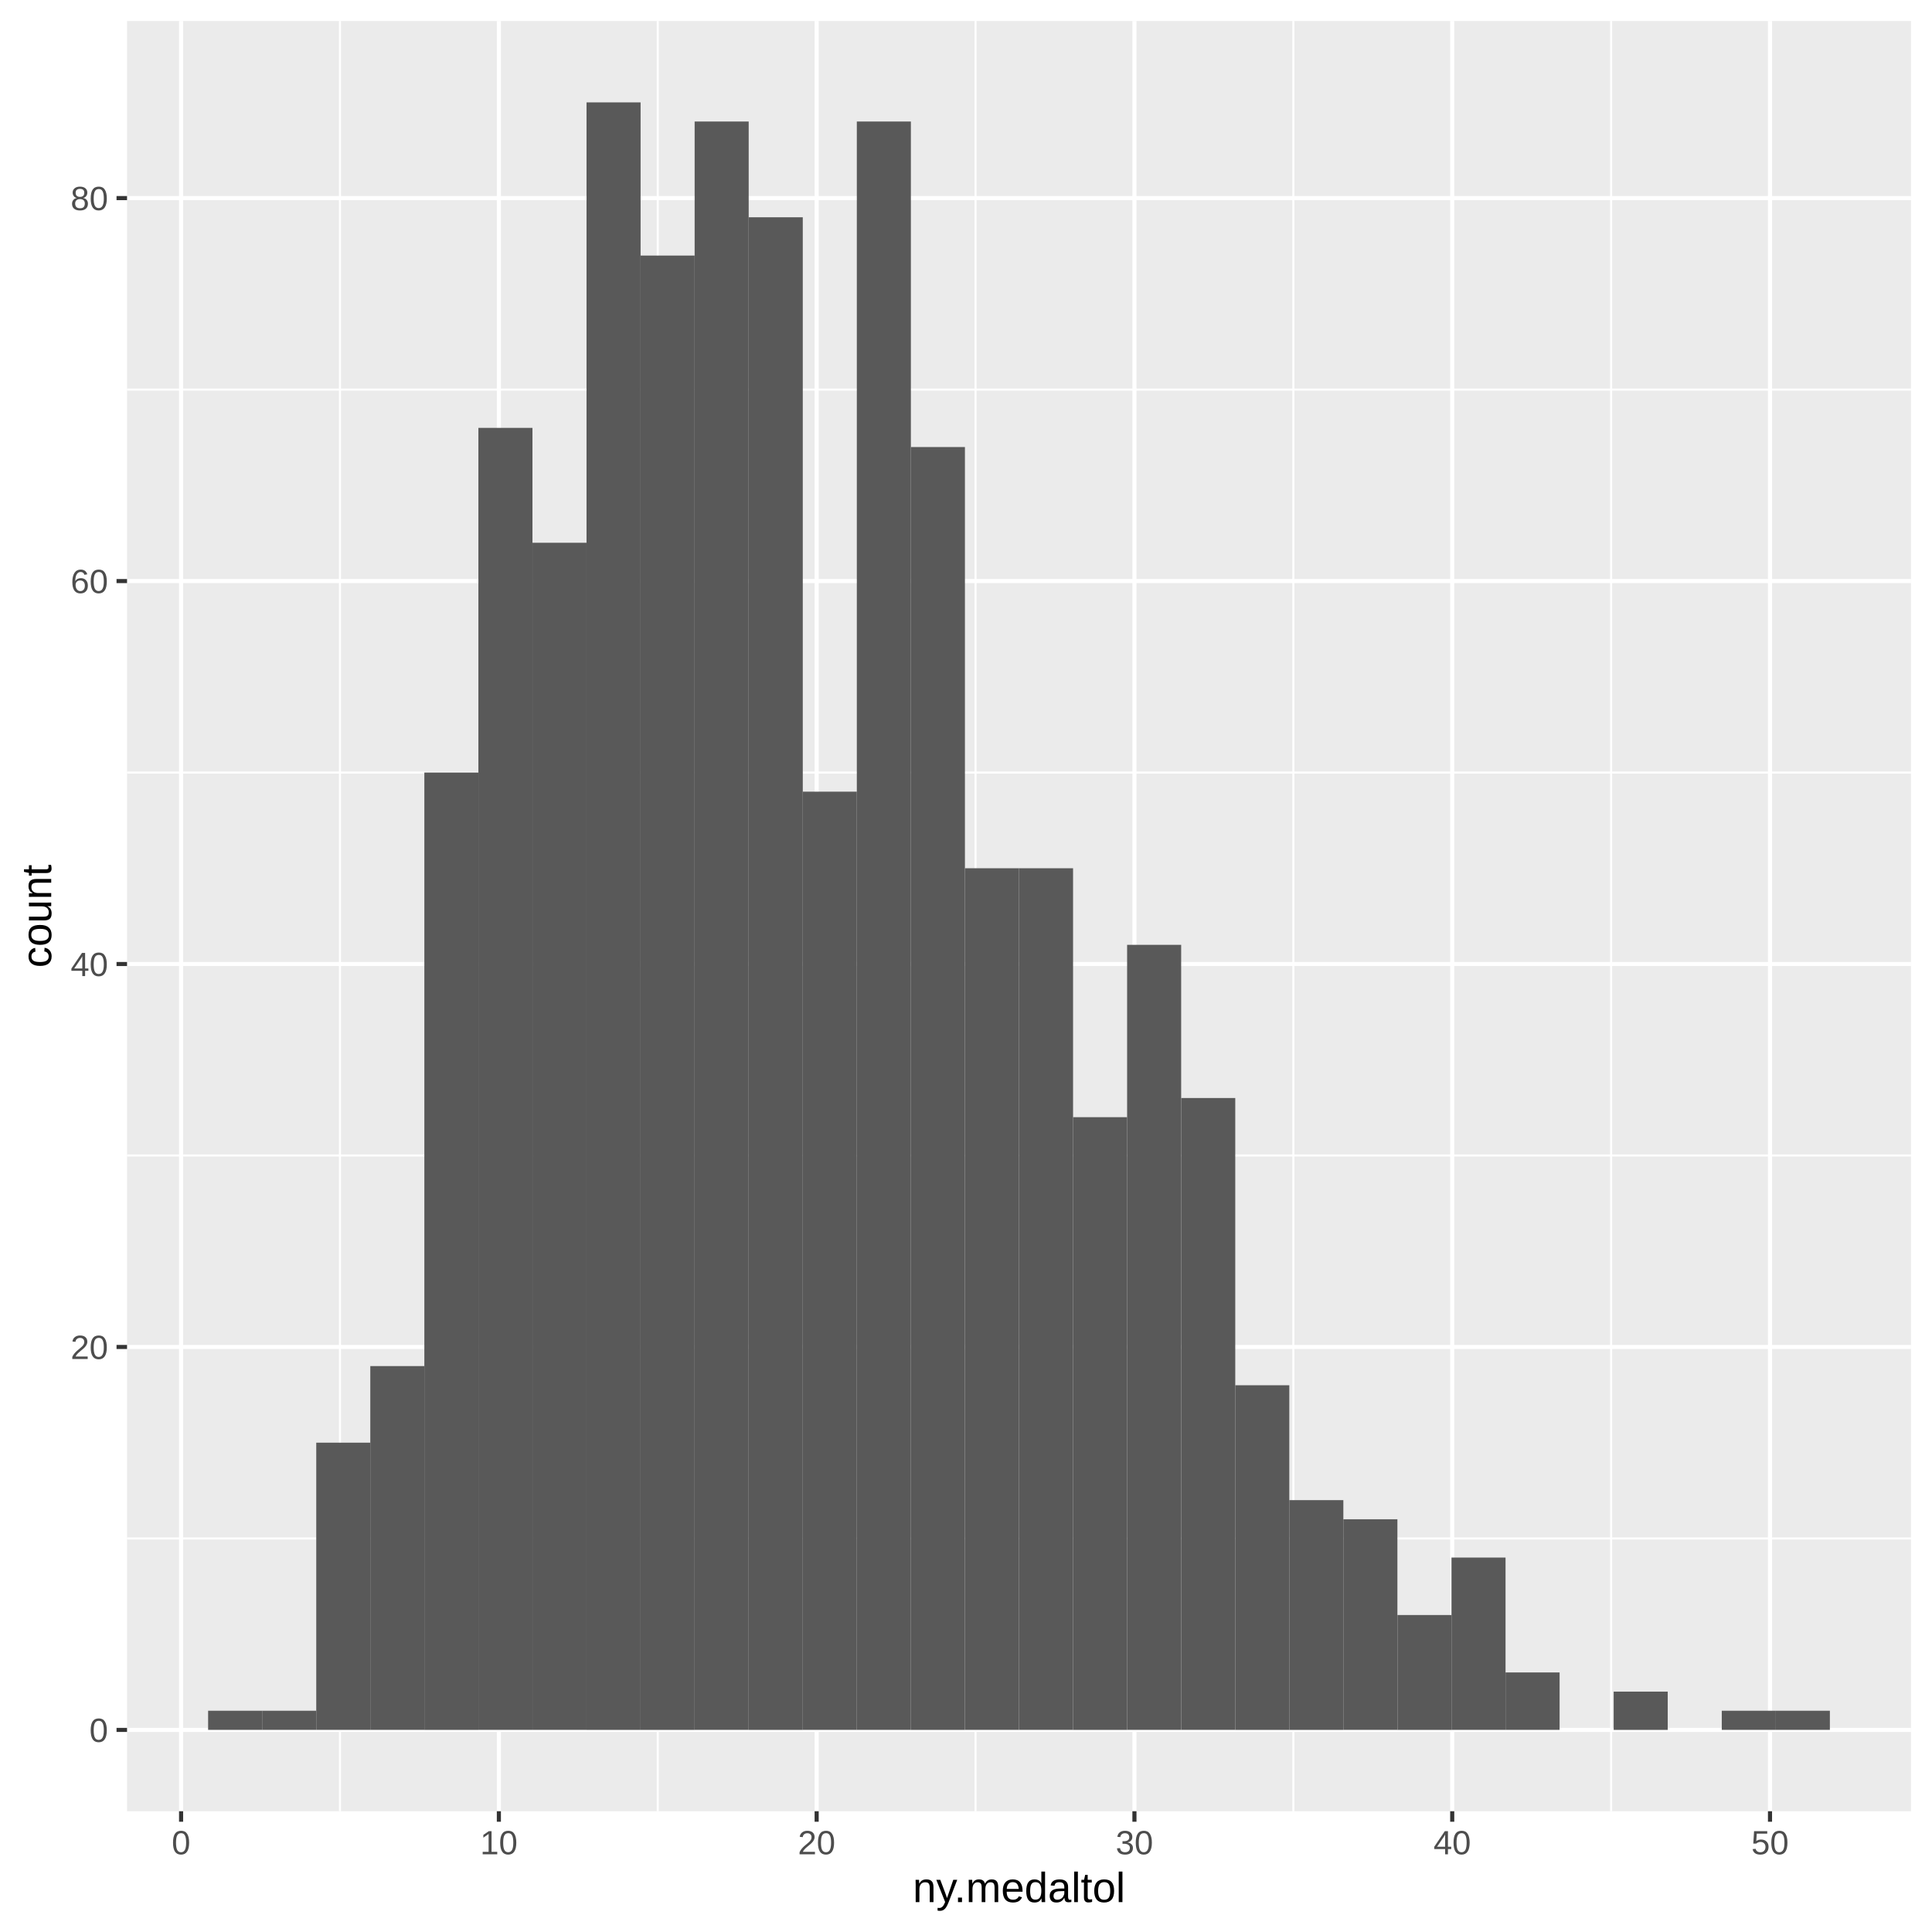
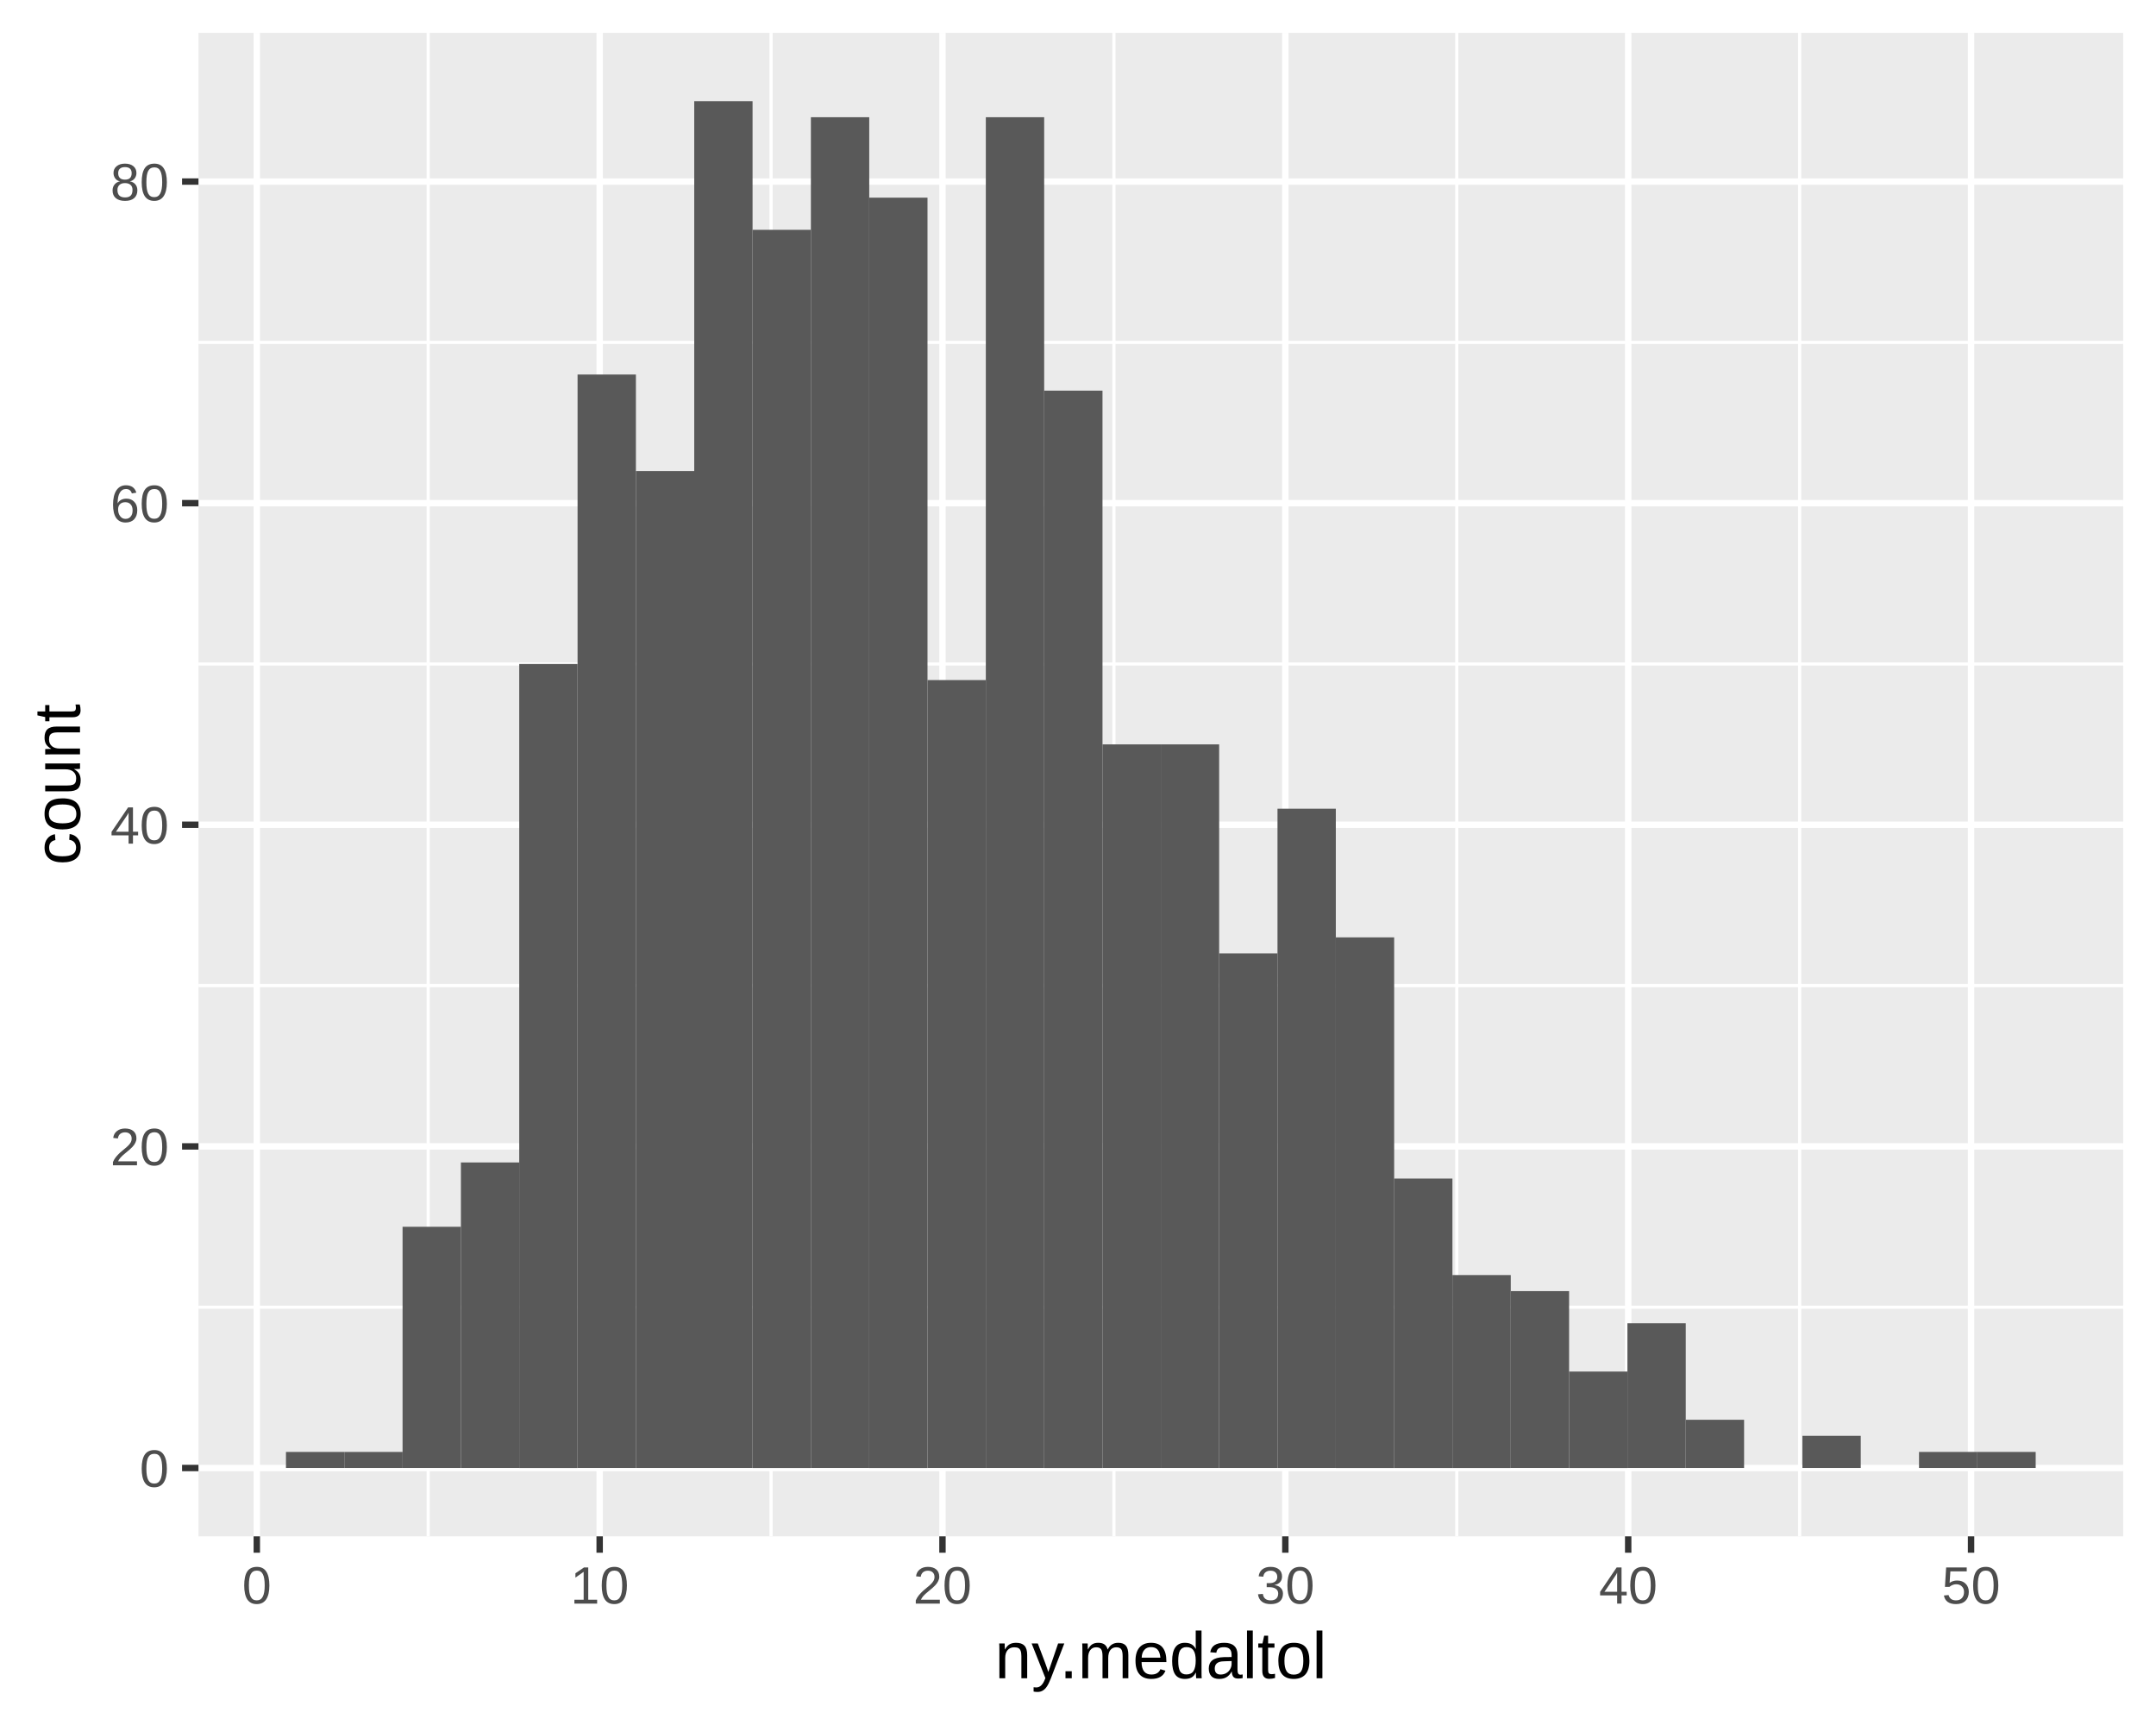
- <svg xmlns="http://www.w3.org/2000/svg" class="svglite" width="504.00pt" height="504.00pt" viewBox="0 0 504.00 504.00">
+ <svg xmlns="http://www.w3.org/2000/svg" class="svglite" width="360.00pt" height="288.00pt" viewBox="0 0 360.00 288.00">
  <defs>
    <style type="text/css">
    .svglite line, .svglite polyline, .svglite polygon, .svglite path, .svglite rect, .svglite circle {
      fill: none;
      stroke: #000000;
      stroke-linecap: round;
      stroke-linejoin: round;
      stroke-miterlimit: 10.00;
    }
    .svglite text {
      white-space: pre;
    }
  </style>
  </defs>
  <rect width="100%" height="100%" style="stroke: none; fill: #FFFFFF;" />
  <defs>
-     <clipPath id="cpMC4wMHw1MDQuMDB8MC4wMHw1MDQuMDA=">
-       <rect x="0.00" y="0.00" width="504.00" height="504.00" />
+     <clipPath id="cpMC4wMHwzNjAuMDB8MC4wMHwyODguMDA=">
+       <rect x="0.00" y="0.00" width="360.00" height="288.00" />
    </clipPath>
  </defs>
-   <g clip-path="url(#cpMC4wMHw1MDQuMDB8MC4wMHw1MDQuMDA=)">
-     <rect x="0.00" y="0.00" width="504.00" height="504.00" style="stroke-width: 1.07; stroke: #FFFFFF; fill: #FFFFFF;" />
+   <g clip-path="url(#cpMC4wMHwzNjAuMDB8MC4wMHwyODguMDA=)">
+     <rect x="0" y="0.00" width="360.00" height="288.00" style="stroke-width: 1.07; stroke: #FFFFFF; fill: #FFFFFF;" />
  </g>
  <defs>
-     <clipPath id="cpMzMuMTR8NDk4LjUyfDUuNDh8NDcyLjUw">
-       <rect x="33.14" y="5.48" width="465.38" height="467.02" />
+     <clipPath id="cpMzMuMTR8MzU0LjUyfDUuNDh8MjU2LjUw">
+       <rect x="33.14" y="5.48" width="321.38" height="251.02" />
    </clipPath>
  </defs>
-   <g clip-path="url(#cpMzMuMTR8NDk4LjUyfDUuNDh8NDcyLjUw)">
-     <rect x="33.14" y="5.48" width="465.38" height="467.02" style="stroke-width: 1.07; stroke: none; fill: #EBEBEB;" />
-     <polyline points="33.14,401.33 498.52,401.33 " style="stroke-width: 0.53; stroke: #FFFFFF; stroke-linecap: butt;" />
-     <polyline points="33.14,301.43 498.52,301.43 " style="stroke-width: 0.53; stroke: #FFFFFF; stroke-linecap: butt;" />
-     <polyline points="33.14,201.53 498.52,201.53 " style="stroke-width: 0.53; stroke: #FFFFFF; stroke-linecap: butt;" />
-     <polyline points="33.14,101.63 498.52,101.63 " style="stroke-width: 0.53; stroke: #FFFFFF; stroke-linecap: butt;" />
-     <polyline points="88.69,472.50 88.69,5.48 " style="stroke-width: 0.53; stroke: #FFFFFF; stroke-linecap: butt;" />
-     <polyline points="171.59,472.50 171.59,5.48 " style="stroke-width: 0.53; stroke: #FFFFFF; stroke-linecap: butt;" />
-     <polyline points="254.49,472.50 254.49,5.48 " style="stroke-width: 0.53; stroke: #FFFFFF; stroke-linecap: butt;" />
-     <polyline points="337.39,472.50 337.39,5.48 " style="stroke-width: 0.53; stroke: #FFFFFF; stroke-linecap: butt;" />
-     <polyline points="420.29,472.50 420.29,5.48 " style="stroke-width: 0.53; stroke: #FFFFFF; stroke-linecap: butt;" />
-     <polyline points="33.14,451.28 498.52,451.28 " style="stroke-width: 1.07; stroke: #FFFFFF; stroke-linecap: butt;" />
-     <polyline points="33.14,351.38 498.52,351.38 " style="stroke-width: 1.07; stroke: #FFFFFF; stroke-linecap: butt;" />
-     <polyline points="33.14,251.48 498.52,251.48 " style="stroke-width: 1.07; stroke: #FFFFFF; stroke-linecap: butt;" />
-     <polyline points="33.14,151.58 498.52,151.58 " style="stroke-width: 1.07; stroke: #FFFFFF; stroke-linecap: butt;" />
-     <polyline points="33.14,51.68 498.52,51.68 " style="stroke-width: 1.07; stroke: #FFFFFF; stroke-linecap: butt;" />
-     <polyline points="47.24,472.50 47.24,5.48 " style="stroke-width: 1.07; stroke: #FFFFFF; stroke-linecap: butt;" />
-     <polyline points="130.14,472.50 130.14,5.48 " style="stroke-width: 1.07; stroke: #FFFFFF; stroke-linecap: butt;" />
-     <polyline points="213.04,472.50 213.04,5.48 " style="stroke-width: 1.07; stroke: #FFFFFF; stroke-linecap: butt;" />
-     <polyline points="295.94,472.50 295.94,5.48 " style="stroke-width: 1.07; stroke: #FFFFFF; stroke-linecap: butt;" />
-     <polyline points="378.84,472.50 378.84,5.48 " style="stroke-width: 1.07; stroke: #FFFFFF; stroke-linecap: butt;" />
-     <polyline points="461.74,472.50 461.74,5.48 " style="stroke-width: 1.07; stroke: #FFFFFF; stroke-linecap: butt;" />
-     <rect x="54.29" y="446.28" width="14.10" height="4.99" style="stroke-width: 1.07; stroke: none; stroke-linecap: butt; stroke-linejoin: miter; fill: #595959;" />
-     <rect x="68.39" y="446.28" width="14.10" height="4.99" style="stroke-width: 1.07; stroke: none; stroke-linecap: butt; stroke-linejoin: miter; fill: #595959;" />
-     <rect x="82.50" y="376.35" width="14.10" height="74.92" style="stroke-width: 1.07; stroke: none; stroke-linecap: butt; stroke-linejoin: miter; fill: #595959;" />
-     <rect x="96.60" y="356.37" width="14.10" height="94.90" style="stroke-width: 1.07; stroke: none; stroke-linecap: butt; stroke-linejoin: miter; fill: #595959;" />
-     <rect x="110.70" y="201.53" width="14.10" height="249.75" style="stroke-width: 1.07; stroke: none; stroke-linecap: butt; stroke-linejoin: miter; fill: #595959;" />
-     <rect x="124.80" y="111.62" width="14.10" height="339.65" style="stroke-width: 1.07; stroke: none; stroke-linecap: butt; stroke-linejoin: miter; fill: #595959;" />
-     <rect x="138.91" y="141.59" width="14.10" height="309.68" style="stroke-width: 1.07; stroke: none; stroke-linecap: butt; stroke-linejoin: miter; fill: #595959;" />
-     <rect x="153.01" y="26.71" width="14.10" height="424.57" style="stroke-width: 1.07; stroke: none; stroke-linecap: butt; stroke-linejoin: miter; fill: #595959;" />
-     <rect x="167.11" y="66.67" width="14.10" height="384.61" style="stroke-width: 1.07; stroke: none; stroke-linecap: butt; stroke-linejoin: miter; fill: #595959;" />
-     <rect x="181.21" y="31.70" width="14.10" height="419.57" style="stroke-width: 1.07; stroke: none; stroke-linecap: butt; stroke-linejoin: miter; fill: #595959;" />
-     <rect x="195.32" y="56.68" width="14.10" height="394.60" style="stroke-width: 1.07; stroke: none; stroke-linecap: butt; stroke-linejoin: miter; fill: #595959;" />
-     <rect x="209.42" y="206.52" width="14.10" height="244.75" style="stroke-width: 1.07; stroke: none; stroke-linecap: butt; stroke-linejoin: miter; fill: #595959;" />
-     <rect x="223.52" y="31.70" width="14.10" height="419.57" style="stroke-width: 1.07; stroke: none; stroke-linecap: butt; stroke-linejoin: miter; fill: #595959;" />
-     <rect x="237.62" y="116.62" width="14.10" height="334.66" style="stroke-width: 1.07; stroke: none; stroke-linecap: butt; stroke-linejoin: miter; fill: #595959;" />
-     <rect x="251.73" y="226.50" width="14.10" height="224.77" style="stroke-width: 1.07; stroke: none; stroke-linecap: butt; stroke-linejoin: miter; fill: #595959;" />
-     <rect x="265.83" y="226.50" width="14.10" height="224.77" style="stroke-width: 1.07; stroke: none; stroke-linecap: butt; stroke-linejoin: miter; fill: #595959;" />
-     <rect x="279.93" y="291.44" width="14.10" height="159.84" style="stroke-width: 1.07; stroke: none; stroke-linecap: butt; stroke-linejoin: miter; fill: #595959;" />
-     <rect x="294.03" y="246.48" width="14.10" height="204.79" style="stroke-width: 1.07; stroke: none; stroke-linecap: butt; stroke-linejoin: miter; fill: #595959;" />
-     <rect x="308.14" y="286.44" width="14.10" height="164.83" style="stroke-width: 1.07; stroke: none; stroke-linecap: butt; stroke-linejoin: miter; fill: #595959;" />
-     <rect x="322.24" y="361.37" width="14.10" height="89.91" style="stroke-width: 1.07; stroke: none; stroke-linecap: butt; stroke-linejoin: miter; fill: #595959;" />
-     <rect x="336.34" y="391.34" width="14.10" height="59.94" style="stroke-width: 1.07; stroke: none; stroke-linecap: butt; stroke-linejoin: miter; fill: #595959;" />
-     <rect x="350.44" y="396.33" width="14.10" height="54.94" style="stroke-width: 1.07; stroke: none; stroke-linecap: butt; stroke-linejoin: miter; fill: #595959;" />
-     <rect x="364.55" y="421.31" width="14.10" height="29.97" style="stroke-width: 1.07; stroke: none; stroke-linecap: butt; stroke-linejoin: miter; fill: #595959;" />
-     <rect x="378.65" y="406.32" width="14.10" height="44.95" style="stroke-width: 1.07; stroke: none; stroke-linecap: butt; stroke-linejoin: miter; fill: #595959;" />
-     <rect x="392.75" y="436.29" width="14.10" height="14.98" style="stroke-width: 1.07; stroke: none; stroke-linecap: butt; stroke-linejoin: miter; fill: #595959;" />
-     <rect x="406.85" y="451.28" width="14.10" height="0.00" style="stroke-width: 1.07; stroke: none; stroke-linecap: butt; stroke-linejoin: miter; fill: #595959;" />
-     <rect x="420.96" y="441.29" width="14.10" height="9.99" style="stroke-width: 1.07; stroke: none; stroke-linecap: butt; stroke-linejoin: miter; fill: #595959;" />
-     <rect x="435.06" y="451.28" width="14.10" height="0.00" style="stroke-width: 1.07; stroke: none; stroke-linecap: butt; stroke-linejoin: miter; fill: #595959;" />
-     <rect x="449.16" y="446.28" width="14.10" height="4.99" style="stroke-width: 1.07; stroke: none; stroke-linecap: butt; stroke-linejoin: miter; fill: #595959;" />
-     <rect x="463.26" y="446.28" width="14.10" height="4.99" style="stroke-width: 1.07; stroke: none; stroke-linecap: butt; stroke-linejoin: miter; fill: #595959;" />
+   <g clip-path="url(#cpMzMuMTR8MzU0LjUyfDUuNDh8MjU2LjUw)">
+     <rect x="33.14" y="5.48" width="321.38" height="251.02" style="stroke-width: 1.07; stroke: none; fill: #EBEBEB;" />
+     <polyline points="33.14,218.25 354.52,218.25 " style="stroke-width: 0.53; stroke: #FFFFFF; stroke-linecap: butt;" />
+     <polyline points="33.14,164.55 354.52,164.55 " style="stroke-width: 0.53; stroke: #FFFFFF; stroke-linecap: butt;" />
+     <polyline points="33.14,110.86 354.52,110.86 " style="stroke-width: 0.53; stroke: #FFFFFF; stroke-linecap: butt;" />
+     <polyline points="33.14,57.16 354.52,57.16 " style="stroke-width: 0.53; stroke: #FFFFFF; stroke-linecap: butt;" />
+     <polyline points="71.50,256.50 71.50,5.48 " style="stroke-width: 0.53; stroke: #FFFFFF; stroke-linecap: butt;" />
+     <polyline points="128.75,256.50 128.75,5.48 " style="stroke-width: 0.53; stroke: #FFFFFF; stroke-linecap: butt;" />
+     <polyline points="186.00,256.50 186.00,5.48 " style="stroke-width: 0.53; stroke: #FFFFFF; stroke-linecap: butt;" />
+     <polyline points="243.25,256.50 243.25,5.48 " style="stroke-width: 0.53; stroke: #FFFFFF; stroke-linecap: butt;" />
+     <polyline points="300.50,256.50 300.50,5.48 " style="stroke-width: 0.53; stroke: #FFFFFF; stroke-linecap: butt;" />
+     <polyline points="33.14,245.09 354.52,245.09 " style="stroke-width: 1.07; stroke: #FFFFFF; stroke-linecap: butt;" />
+     <polyline points="33.14,191.40 354.52,191.40 " style="stroke-width: 1.07; stroke: #FFFFFF; stroke-linecap: butt;" />
+     <polyline points="33.14,137.70 354.52,137.70 " style="stroke-width: 1.07; stroke: #FFFFFF; stroke-linecap: butt;" />
+     <polyline points="33.14,84.01 354.52,84.01 " style="stroke-width: 1.07; stroke: #FFFFFF; stroke-linecap: butt;" />
+     <polyline points="33.14,30.31 354.52,30.31 " style="stroke-width: 1.07; stroke: #FFFFFF; stroke-linecap: butt;" />
+     <polyline points="42.88,256.50 42.88,5.48 " style="stroke-width: 1.07; stroke: #FFFFFF; stroke-linecap: butt;" />
+     <polyline points="100.13,256.50 100.13,5.48 " style="stroke-width: 1.07; stroke: #FFFFFF; stroke-linecap: butt;" />
+     <polyline points="157.37,256.50 157.37,5.48 " style="stroke-width: 1.07; stroke: #FFFFFF; stroke-linecap: butt;" />
+     <polyline points="214.62,256.50 214.62,5.48 " style="stroke-width: 1.07; stroke: #FFFFFF; stroke-linecap: butt;" />
+     <polyline points="271.87,256.50 271.87,5.48 " style="stroke-width: 1.07; stroke: #FFFFFF; stroke-linecap: butt;" />
+     <polyline points="329.12,256.50 329.12,5.48 " style="stroke-width: 1.07; stroke: #FFFFFF; stroke-linecap: butt;" />
+     <rect x="47.75" y="242.41" width="9.74" height="2.68" style="stroke-width: 1.07; stroke: none; stroke-linecap: butt; stroke-linejoin: miter; fill: #595959;" />
+     <rect x="57.49" y="242.41" width="9.74" height="2.68" style="stroke-width: 1.07; stroke: none; stroke-linecap: butt; stroke-linejoin: miter; fill: #595959;" />
+     <rect x="67.22" y="204.82" width="9.74" height="40.27" style="stroke-width: 1.07; stroke: none; stroke-linecap: butt; stroke-linejoin: miter; fill: #595959;" />
+     <rect x="76.96" y="194.08" width="9.74" height="51.01" style="stroke-width: 1.07; stroke: none; stroke-linecap: butt; stroke-linejoin: miter; fill: #595959;" />
+     <rect x="86.70" y="110.86" width="9.74" height="134.24" style="stroke-width: 1.07; stroke: none; stroke-linecap: butt; stroke-linejoin: miter; fill: #595959;" />
+     <rect x="96.44" y="62.53" width="9.74" height="182.56" style="stroke-width: 1.07; stroke: none; stroke-linecap: butt; stroke-linejoin: miter; fill: #595959;" />
+     <rect x="106.18" y="78.64" width="9.74" height="166.45" style="stroke-width: 1.07; stroke: none; stroke-linecap: butt; stroke-linejoin: miter; fill: #595959;" />
+     <rect x="115.92" y="16.89" width="9.74" height="228.20" style="stroke-width: 1.07; stroke: none; stroke-linecap: butt; stroke-linejoin: miter; fill: #595959;" />
+     <rect x="125.66" y="38.37" width="9.74" height="206.73" style="stroke-width: 1.07; stroke: none; stroke-linecap: butt; stroke-linejoin: miter; fill: #595959;" />
+     <rect x="135.40" y="19.57" width="9.74" height="225.52" style="stroke-width: 1.07; stroke: none; stroke-linecap: butt; stroke-linejoin: miter; fill: #595959;" />
+     <rect x="145.13" y="33.00" width="9.74" height="212.10" style="stroke-width: 1.07; stroke: none; stroke-linecap: butt; stroke-linejoin: miter; fill: #595959;" />
+     <rect x="154.87" y="113.54" width="9.74" height="131.55" style="stroke-width: 1.07; stroke: none; stroke-linecap: butt; stroke-linejoin: miter; fill: #595959;" />
+     <rect x="164.61" y="19.57" width="9.74" height="225.52" style="stroke-width: 1.07; stroke: none; stroke-linecap: butt; stroke-linejoin: miter; fill: #595959;" />
+     <rect x="174.35" y="65.22" width="9.74" height="179.88" style="stroke-width: 1.07; stroke: none; stroke-linecap: butt; stroke-linejoin: miter; fill: #595959;" />
+     <rect x="184.09" y="124.28" width="9.74" height="120.81" style="stroke-width: 1.07; stroke: none; stroke-linecap: butt; stroke-linejoin: miter; fill: #595959;" />
+     <rect x="193.83" y="124.28" width="9.74" height="120.81" style="stroke-width: 1.07; stroke: none; stroke-linecap: butt; stroke-linejoin: miter; fill: #595959;" />
+     <rect x="203.57" y="159.18" width="9.74" height="85.91" style="stroke-width: 1.07; stroke: none; stroke-linecap: butt; stroke-linejoin: miter; fill: #595959;" />
+     <rect x="213.31" y="135.02" width="9.74" height="110.07" style="stroke-width: 1.07; stroke: none; stroke-linecap: butt; stroke-linejoin: miter; fill: #595959;" />
+     <rect x="223.05" y="156.50" width="9.74" height="88.60" style="stroke-width: 1.07; stroke: none; stroke-linecap: butt; stroke-linejoin: miter; fill: #595959;" />
+     <rect x="232.78" y="196.77" width="9.74" height="48.33" style="stroke-width: 1.07; stroke: none; stroke-linecap: butt; stroke-linejoin: miter; fill: #595959;" />
+     <rect x="242.52" y="212.88" width="9.74" height="32.22" style="stroke-width: 1.07; stroke: none; stroke-linecap: butt; stroke-linejoin: miter; fill: #595959;" />
+     <rect x="252.26" y="215.56" width="9.74" height="29.53" style="stroke-width: 1.07; stroke: none; stroke-linecap: butt; stroke-linejoin: miter; fill: #595959;" />
+     <rect x="262.00" y="228.99" width="9.74" height="16.11" style="stroke-width: 1.07; stroke: none; stroke-linecap: butt; stroke-linejoin: miter; fill: #595959;" />
+     <rect x="271.74" y="220.93" width="9.74" height="24.16" style="stroke-width: 1.07; stroke: none; stroke-linecap: butt; stroke-linejoin: miter; fill: #595959;" />
+     <rect x="281.48" y="237.04" width="9.74" height="8.05" style="stroke-width: 1.07; stroke: none; stroke-linecap: butt; stroke-linejoin: miter; fill: #595959;" />
+     <rect x="291.22" y="245.09" width="9.74" height="0.00" style="stroke-width: 1.07; stroke: none; stroke-linecap: butt; stroke-linejoin: miter; fill: #595959;" />
+     <rect x="300.96" y="239.72" width="9.74" height="5.37" style="stroke-width: 1.07; stroke: none; stroke-linecap: butt; stroke-linejoin: miter; fill: #595959;" />
+     <rect x="310.70" y="245.09" width="9.74" height="0.00" style="stroke-width: 1.07; stroke: none; stroke-linecap: butt; stroke-linejoin: miter; fill: #595959;" />
+     <rect x="320.43" y="242.41" width="9.74" height="2.68" style="stroke-width: 1.07; stroke: none; stroke-linecap: butt; stroke-linejoin: miter; fill: #595959;" />
+     <rect x="330.17" y="242.41" width="9.74" height="2.68" style="stroke-width: 1.07; stroke: none; stroke-linecap: butt; stroke-linejoin: miter; fill: #595959;" />
  </g>
-   <g clip-path="url(#cpMC4wMHw1MDQuMDB8MC4wMHw1MDQuMDA=)">
-     <text x="28.21" y="454.43" text-anchor="end" style="font-size: 8.80px;fill: #4D4D4D; font-family: &quot;Arial&quot;;" textLength="4.90px" lengthAdjust="spacingAndGlyphs">0</text>
-     <text x="28.21" y="354.53" text-anchor="end" style="font-size: 8.80px;fill: #4D4D4D; font-family: &quot;Arial&quot;;" textLength="9.79px" lengthAdjust="spacingAndGlyphs">20</text>
-     <text x="28.21" y="254.63" text-anchor="end" style="font-size: 8.80px;fill: #4D4D4D; font-family: &quot;Arial&quot;;" textLength="9.79px" lengthAdjust="spacingAndGlyphs">40</text>
-     <text x="28.21" y="154.73" text-anchor="end" style="font-size: 8.80px;fill: #4D4D4D; font-family: &quot;Arial&quot;;" textLength="9.79px" lengthAdjust="spacingAndGlyphs">60</text>
-     <text x="28.21" y="54.83" text-anchor="end" style="font-size: 8.80px;fill: #4D4D4D; font-family: &quot;Arial&quot;;" textLength="9.79px" lengthAdjust="spacingAndGlyphs">80</text>
-     <polyline points="30.40,451.28 33.14,451.28 " style="stroke-width: 1.07; stroke: #333333; stroke-linecap: butt;" />
-     <polyline points="30.40,351.38 33.14,351.38 " style="stroke-width: 1.07; stroke: #333333; stroke-linecap: butt;" />
-     <polyline points="30.40,251.48 33.14,251.48 " style="stroke-width: 1.07; stroke: #333333; stroke-linecap: butt;" />
-     <polyline points="30.40,151.58 33.14,151.58 " style="stroke-width: 1.07; stroke: #333333; stroke-linecap: butt;" />
-     <polyline points="30.40,51.68 33.14,51.68 " style="stroke-width: 1.07; stroke: #333333; stroke-linecap: butt;" />
-     <polyline points="47.24,475.24 47.24,472.50 " style="stroke-width: 1.07; stroke: #333333; stroke-linecap: butt;" />
-     <polyline points="130.14,475.24 130.14,472.50 " style="stroke-width: 1.07; stroke: #333333; stroke-linecap: butt;" />
-     <polyline points="213.04,475.24 213.04,472.50 " style="stroke-width: 1.07; stroke: #333333; stroke-linecap: butt;" />
-     <polyline points="295.94,475.24 295.94,472.50 " style="stroke-width: 1.07; stroke: #333333; stroke-linecap: butt;" />
-     <polyline points="378.84,475.24 378.84,472.50 " style="stroke-width: 1.07; stroke: #333333; stroke-linecap: butt;" />
-     <polyline points="461.74,475.24 461.74,472.50 " style="stroke-width: 1.07; stroke: #333333; stroke-linecap: butt;" />
-     <text x="47.24" y="483.74" text-anchor="middle" style="font-size: 8.80px;fill: #4D4D4D; font-family: &quot;Arial&quot;;" textLength="4.90px" lengthAdjust="spacingAndGlyphs">0</text>
-     <text x="130.14" y="483.74" text-anchor="middle" style="font-size: 8.80px;fill: #4D4D4D; font-family: &quot;Arial&quot;;" textLength="9.79px" lengthAdjust="spacingAndGlyphs">10</text>
-     <text x="213.04" y="483.74" text-anchor="middle" style="font-size: 8.80px;fill: #4D4D4D; font-family: &quot;Arial&quot;;" textLength="9.79px" lengthAdjust="spacingAndGlyphs">20</text>
-     <text x="295.94" y="483.74" text-anchor="middle" style="font-size: 8.80px;fill: #4D4D4D; font-family: &quot;Arial&quot;;" textLength="9.79px" lengthAdjust="spacingAndGlyphs">30</text>
-     <text x="378.84" y="483.74" text-anchor="middle" style="font-size: 8.80px;fill: #4D4D4D; font-family: &quot;Arial&quot;;" textLength="9.79px" lengthAdjust="spacingAndGlyphs">40</text>
-     <text x="461.74" y="483.74" text-anchor="middle" style="font-size: 8.80px;fill: #4D4D4D; font-family: &quot;Arial&quot;;" textLength="9.79px" lengthAdjust="spacingAndGlyphs">50</text>
-     <text x="265.83" y="496.20" text-anchor="middle" style="font-size: 11.00px; font-family: &quot;Arial&quot;;" textLength="55.45px" lengthAdjust="spacingAndGlyphs">ny.medaltol</text>
-     <text transform="translate(13.36,238.99) rotate(-90)" text-anchor="middle" style="font-size: 11.00px; font-family: &quot;Arial&quot;;" textLength="26.92px" lengthAdjust="spacingAndGlyphs">count</text>
+   <g clip-path="url(#cpMC4wMHwzNjAuMDB8MC4wMHwyODguMDA=)">
+     <text x="28.21" y="248.24" text-anchor="end" style="font-size: 8.80px;fill: #4D4D4D; font-family: &quot;Arial&quot;;" textLength="4.90px" lengthAdjust="spacingAndGlyphs">0</text>
+     <text x="28.21" y="194.55" text-anchor="end" style="font-size: 8.80px;fill: #4D4D4D; font-family: &quot;Arial&quot;;" textLength="9.79px" lengthAdjust="spacingAndGlyphs">20</text>
+     <text x="28.21" y="140.85" text-anchor="end" style="font-size: 8.80px;fill: #4D4D4D; font-family: &quot;Arial&quot;;" textLength="9.79px" lengthAdjust="spacingAndGlyphs">40</text>
+     <text x="28.21" y="87.16" text-anchor="end" style="font-size: 8.80px;fill: #4D4D4D; font-family: &quot;Arial&quot;;" textLength="9.79px" lengthAdjust="spacingAndGlyphs">60</text>
+     <text x="28.21" y="33.46" text-anchor="end" style="font-size: 8.80px;fill: #4D4D4D; font-family: &quot;Arial&quot;;" textLength="9.79px" lengthAdjust="spacingAndGlyphs">80</text>
+     <polyline points="30.40,245.09 33.14,245.09 " style="stroke-width: 1.07; stroke: #333333; stroke-linecap: butt;" />
+     <polyline points="30.40,191.40 33.14,191.40 " style="stroke-width: 1.07; stroke: #333333; stroke-linecap: butt;" />
+     <polyline points="30.40,137.70 33.14,137.70 " style="stroke-width: 1.07; stroke: #333333; stroke-linecap: butt;" />
+     <polyline points="30.40,84.01 33.14,84.01 " style="stroke-width: 1.07; stroke: #333333; stroke-linecap: butt;" />
+     <polyline points="30.40,30.31 33.14,30.31 " style="stroke-width: 1.07; stroke: #333333; stroke-linecap: butt;" />
+     <polyline points="42.88,259.24 42.88,256.50 " style="stroke-width: 1.07; stroke: #333333; stroke-linecap: butt;" />
+     <polyline points="100.13,259.24 100.13,256.50 " style="stroke-width: 1.07; stroke: #333333; stroke-linecap: butt;" />
+     <polyline points="157.37,259.24 157.37,256.50 " style="stroke-width: 1.07; stroke: #333333; stroke-linecap: butt;" />
+     <polyline points="214.62,259.24 214.62,256.50 " style="stroke-width: 1.07; stroke: #333333; stroke-linecap: butt;" />
+     <polyline points="271.87,259.24 271.87,256.50 " style="stroke-width: 1.07; stroke: #333333; stroke-linecap: butt;" />
+     <polyline points="329.12,259.24 329.12,256.50 " style="stroke-width: 1.07; stroke: #333333; stroke-linecap: butt;" />
+     <text x="42.88" y="267.74" text-anchor="middle" style="font-size: 8.80px;fill: #4D4D4D; font-family: &quot;Arial&quot;;" textLength="4.90px" lengthAdjust="spacingAndGlyphs">0</text>
+     <text x="100.13" y="267.74" text-anchor="middle" style="font-size: 8.80px;fill: #4D4D4D; font-family: &quot;Arial&quot;;" textLength="9.79px" lengthAdjust="spacingAndGlyphs">10</text>
+     <text x="157.37" y="267.74" text-anchor="middle" style="font-size: 8.80px;fill: #4D4D4D; font-family: &quot;Arial&quot;;" textLength="9.79px" lengthAdjust="spacingAndGlyphs">20</text>
+     <text x="214.62" y="267.74" text-anchor="middle" style="font-size: 8.80px;fill: #4D4D4D; font-family: &quot;Arial&quot;;" textLength="9.79px" lengthAdjust="spacingAndGlyphs">30</text>
+     <text x="271.87" y="267.74" text-anchor="middle" style="font-size: 8.80px;fill: #4D4D4D; font-family: &quot;Arial&quot;;" textLength="9.79px" lengthAdjust="spacingAndGlyphs">40</text>
+     <text x="329.12" y="267.74" text-anchor="middle" style="font-size: 8.80px;fill: #4D4D4D; font-family: &quot;Arial&quot;;" textLength="9.79px" lengthAdjust="spacingAndGlyphs">50</text>
+     <text x="193.83" y="280.20" text-anchor="middle" style="font-size: 11.00px; font-family: &quot;Arial&quot;;" textLength="55.45px" lengthAdjust="spacingAndGlyphs">ny.medaltol</text>
+     <text transform="translate(13.36,130.99) rotate(-90)" text-anchor="middle" style="font-size: 11.00px; font-family: &quot;Arial&quot;;" textLength="26.92px" lengthAdjust="spacingAndGlyphs">count</text>
  </g>
</svg>
